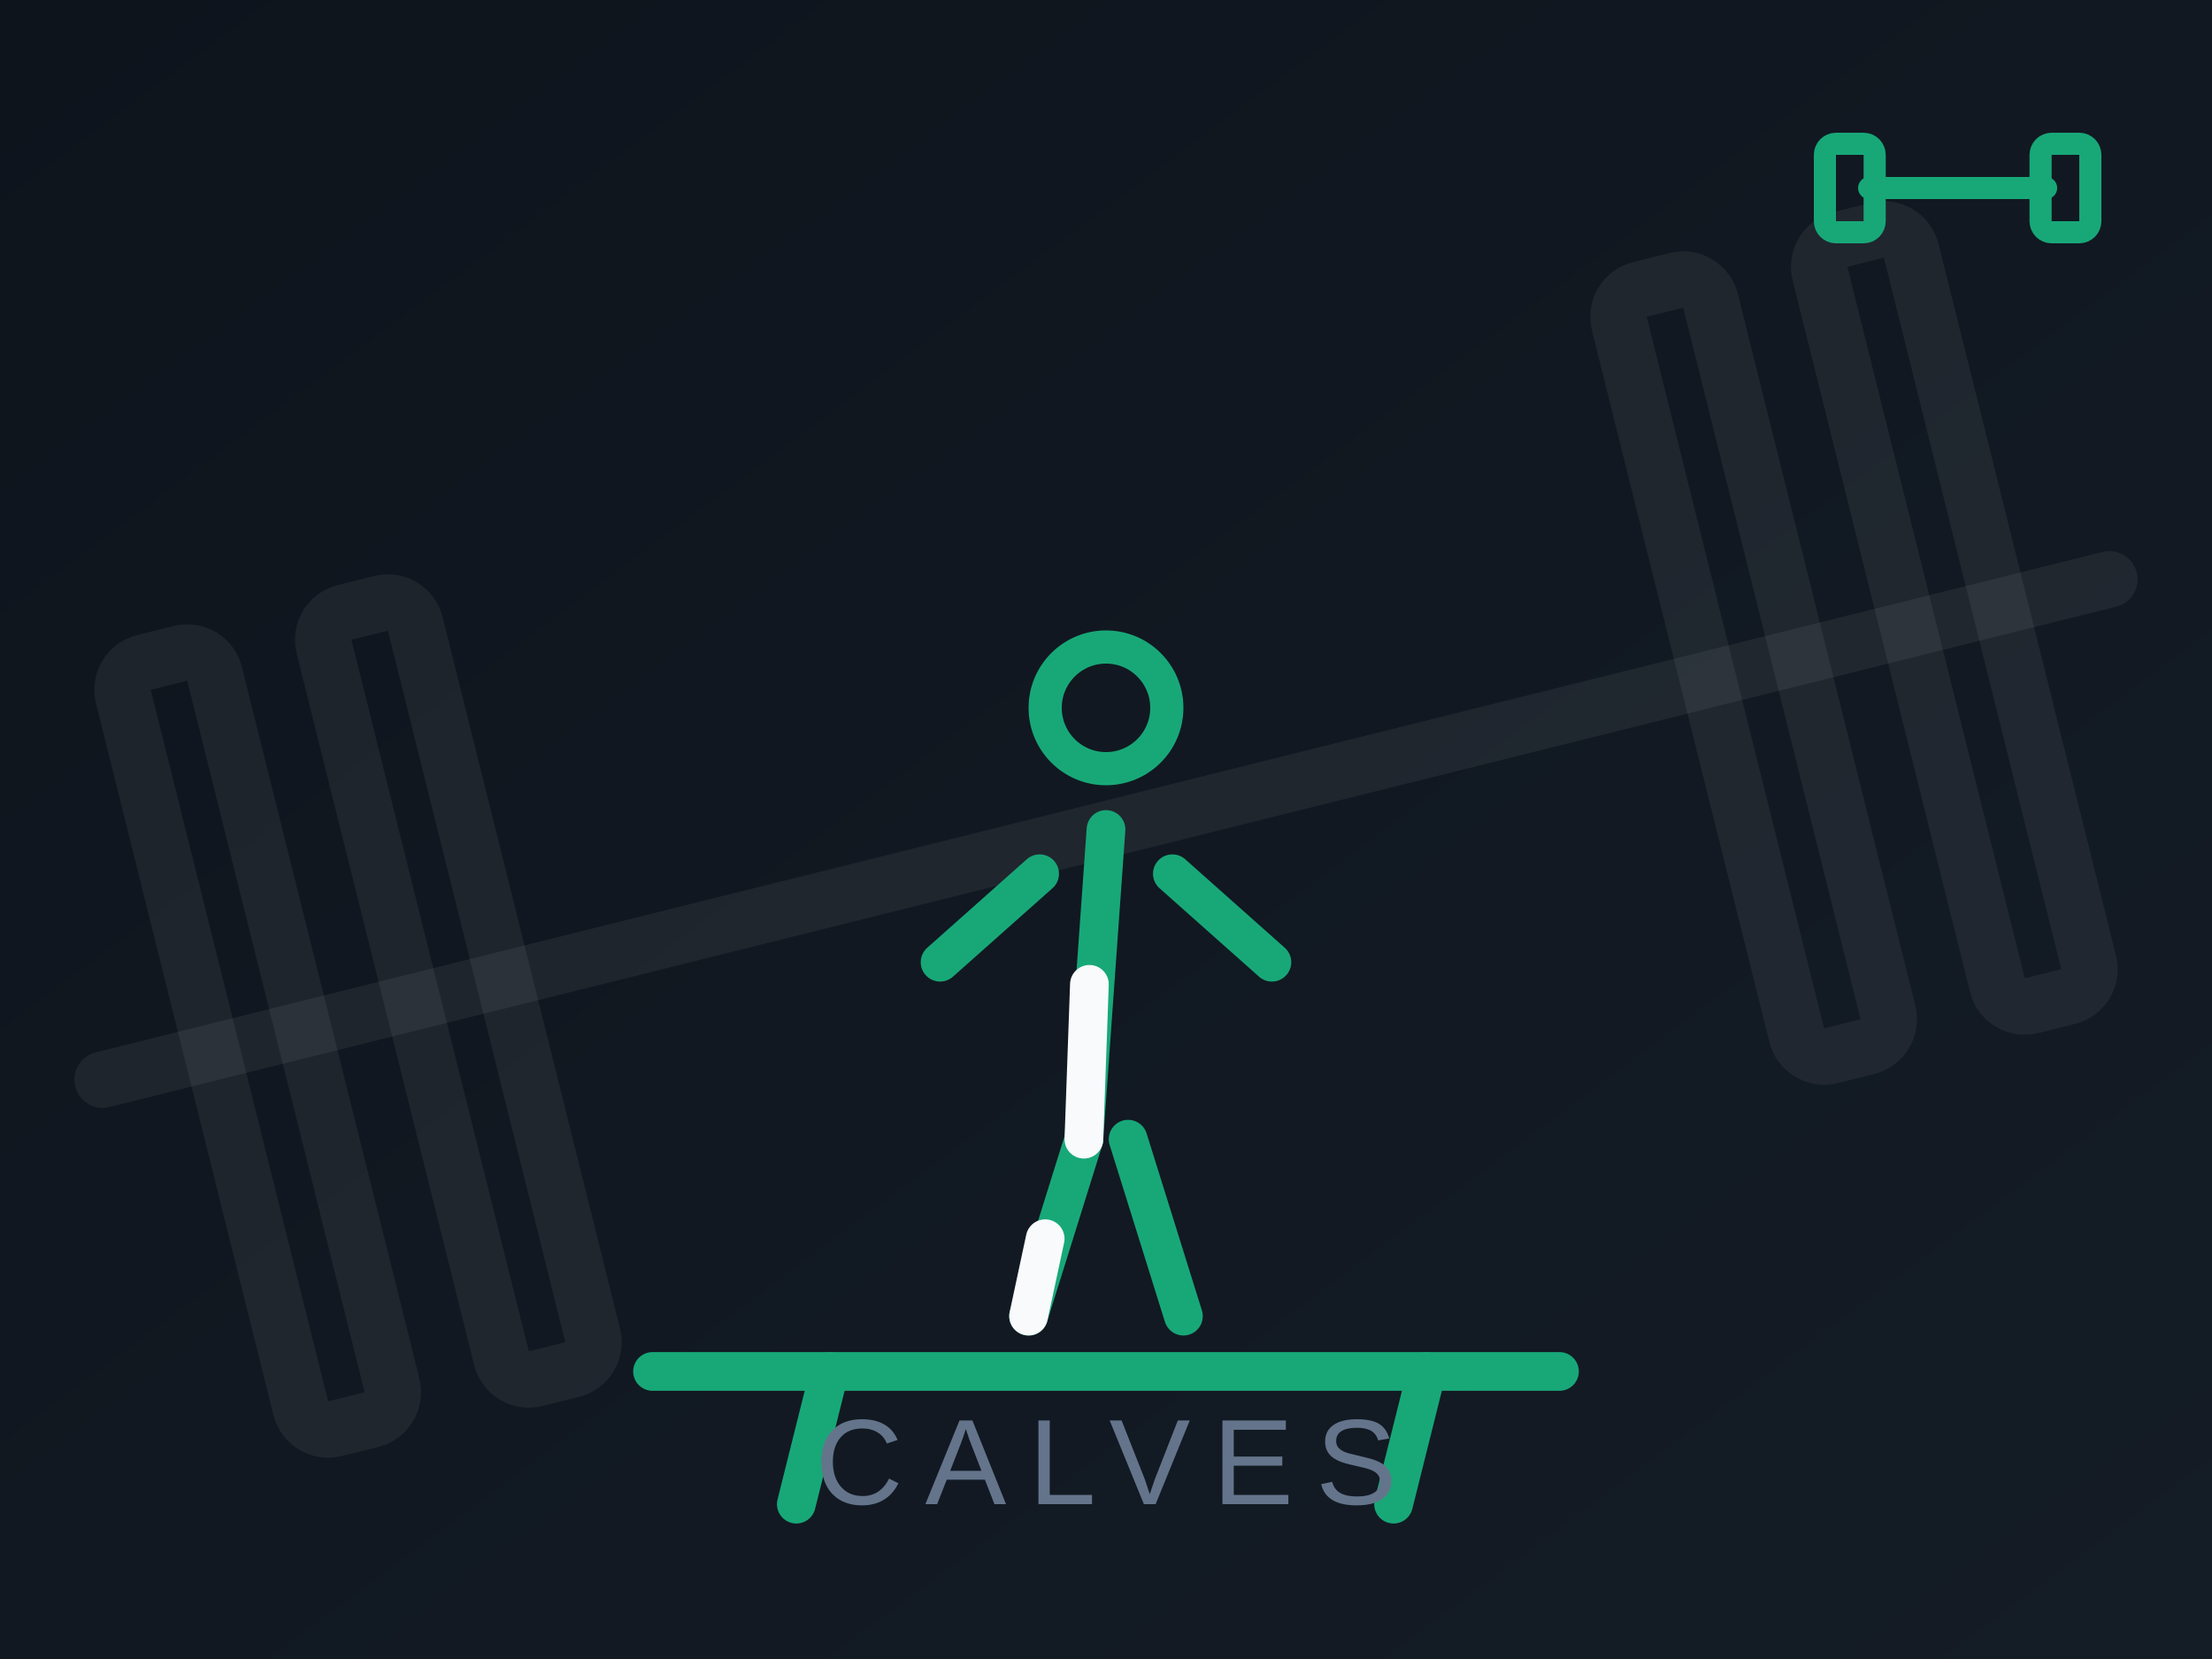
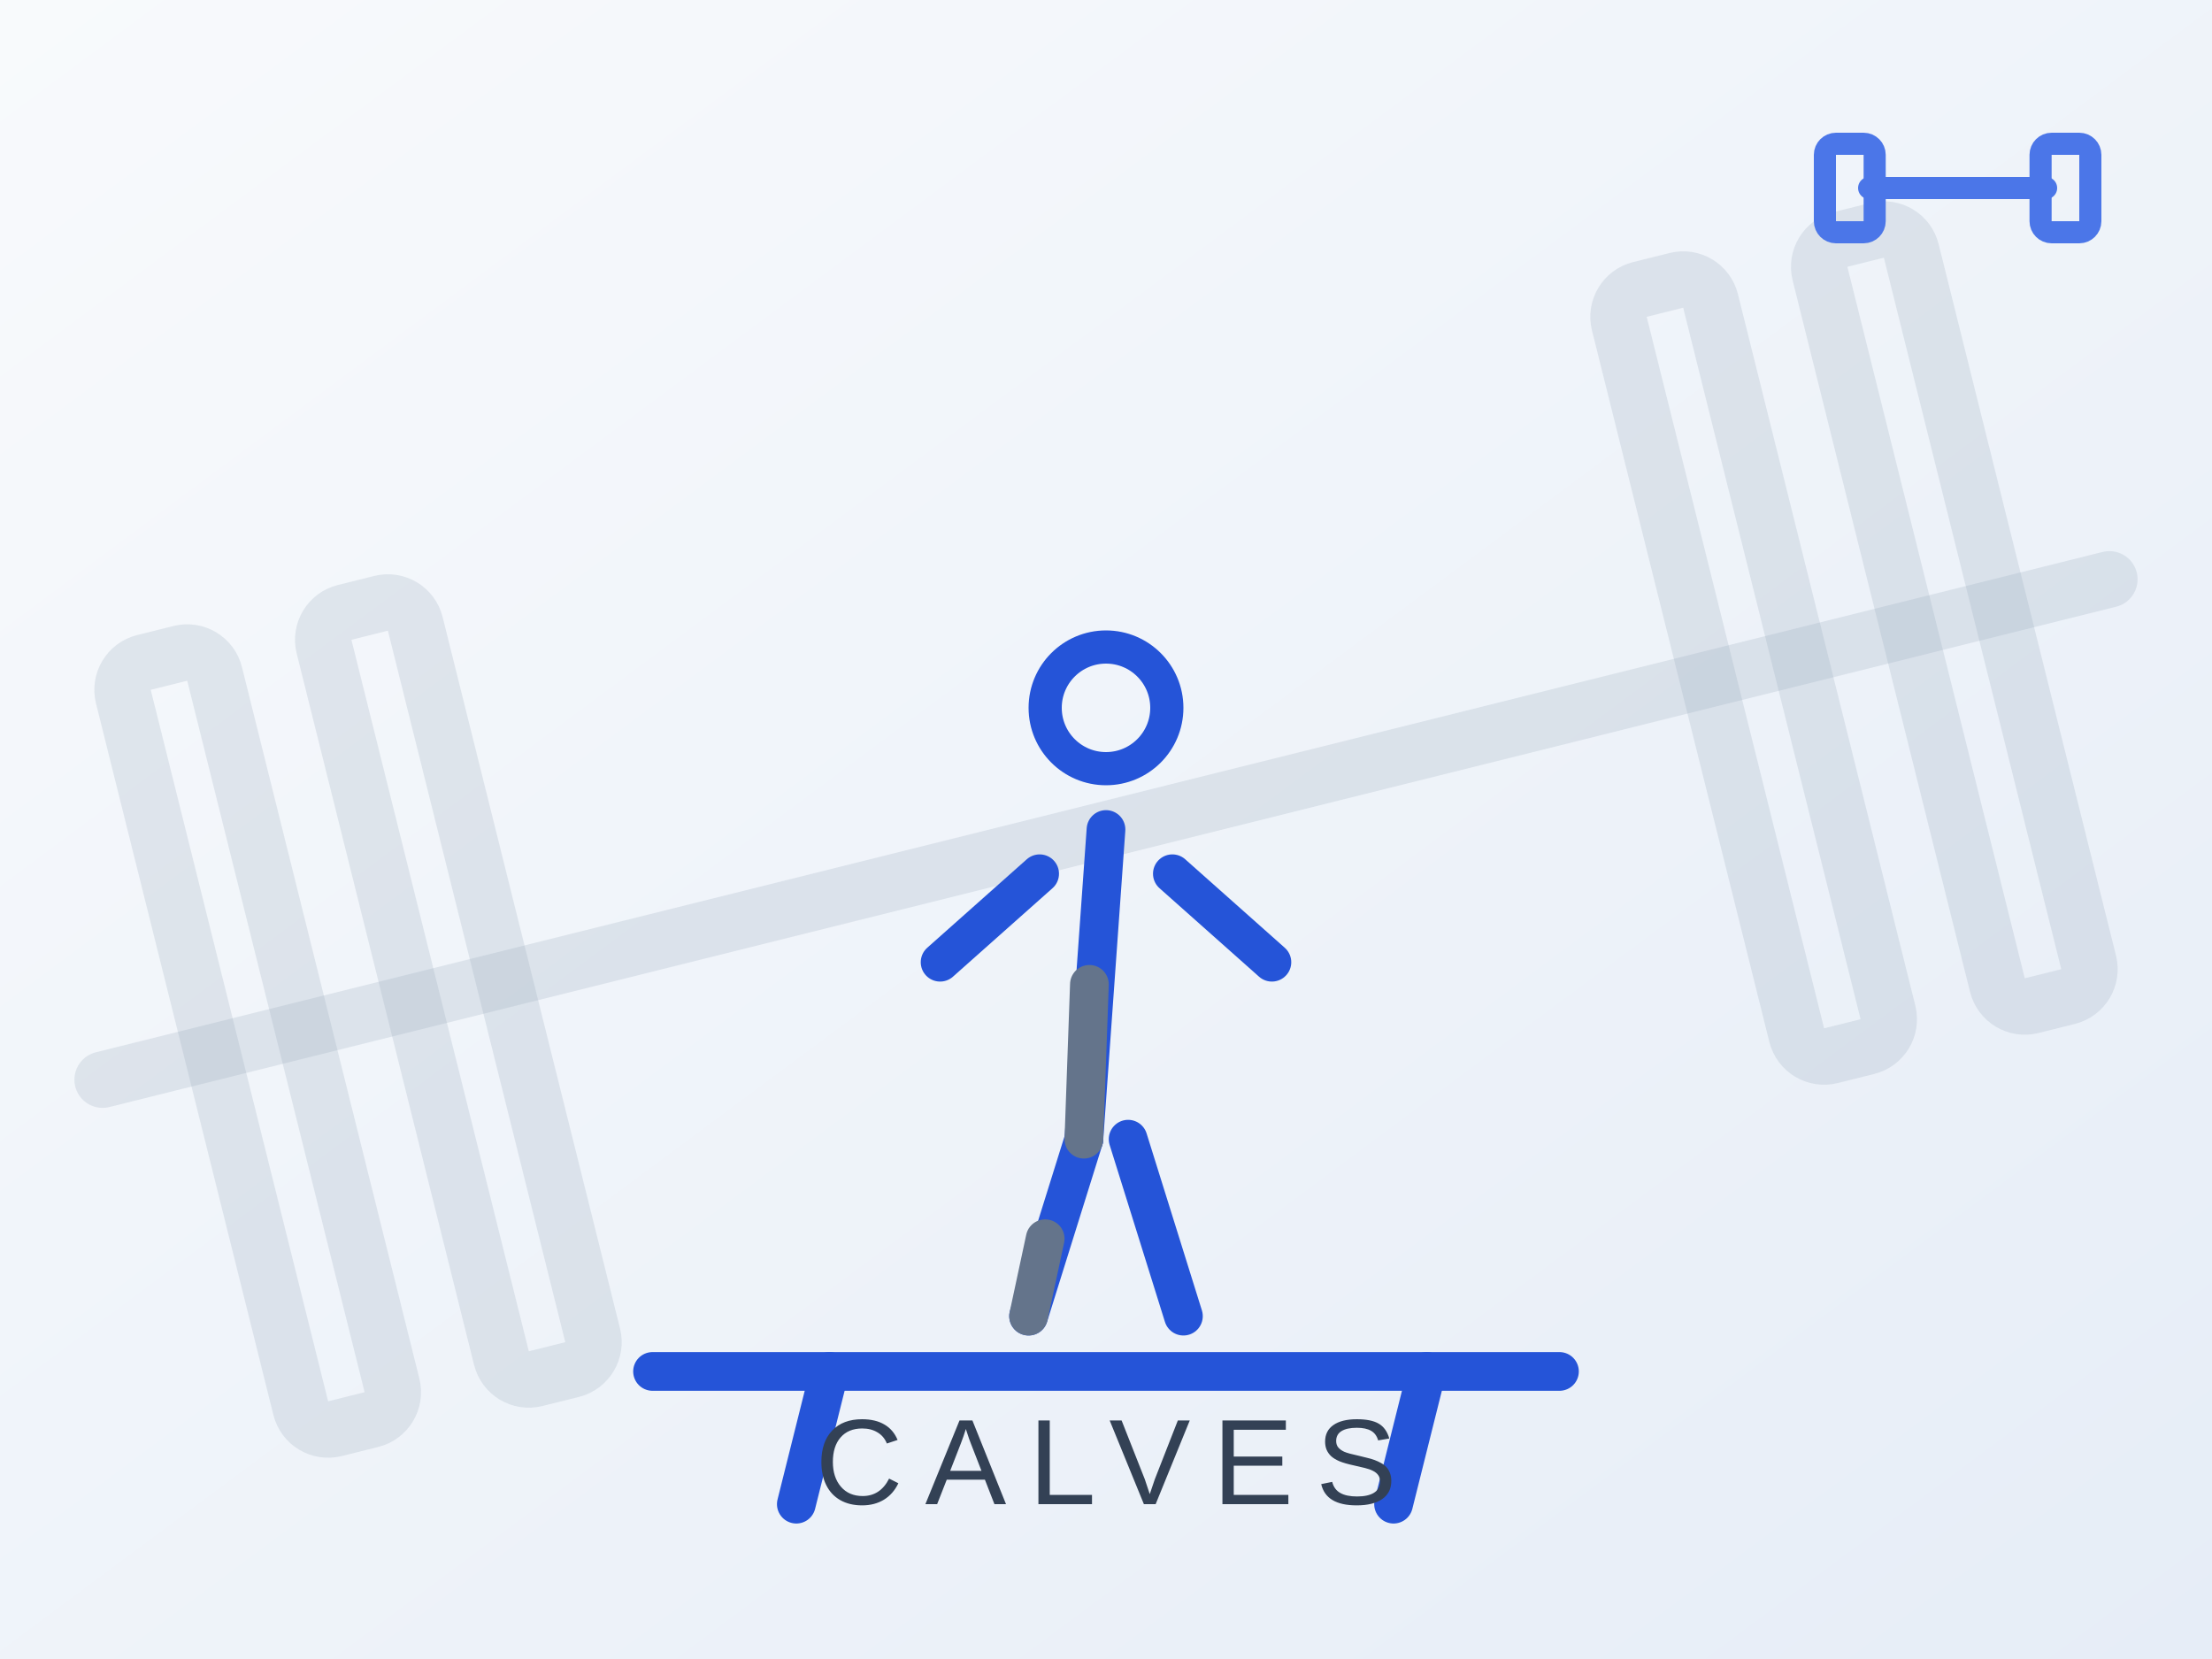
<svg xmlns="http://www.w3.org/2000/svg" viewBox="0 0 400 300" width="400" height="300">
  <defs>
    <linearGradient id="bg" x1="0" y1="0" x2="1" y2="1">
-       <stop offset="0" stop-color="#0e141c" />
-       <stop offset="1" stop-color="#141c26" />
+       <stop offset="0" stop-color="#f8fafc" />
+       <stop offset="1" stop-color="#e6edf7" />
    </linearGradient>
  </defs>
  <rect width="400" height="300" fill="url(#bg)" />
-   <g stroke="#ffffff" stroke-opacity="0.06" stroke-width="6" stroke-linecap="round" stroke-linejoin="round" fill="none" transform="translate(200,150) rotate(-14) scale(1.7)">
+   <g stroke="#94a3b8" stroke-opacity="0.22" stroke-width="6" stroke-linecap="round" stroke-linejoin="round" fill="none" transform="translate(200,150) rotate(-14) scale(1.7)">
    <line x1="-110" y1="0" x2="110" y2="0" />
    <rect x="-98" y="-42" width="10" height="84" rx="3" />
    <rect x="-76" y="-42" width="10" height="84" rx="3" />
    <rect x="66" y="-42" width="10" height="84" rx="3" />
    <rect x="88" y="-42" width="10" height="84" rx="3" />
  </g>
-   <g stroke="#18A878" stroke-width="4" fill="none" stroke-linecap="round" stroke-linejoin="round">
+   <g stroke="#4b76e8" stroke-width="4" fill="none" stroke-linecap="round" stroke-linejoin="round">
    <line x1="338" y1="34" x2="370" y2="34" />
    <rect x="330" y="26" width="9" height="16" rx="2" />
    <rect x="369" y="26" width="9" height="16" rx="2" />
  </g>
  <g fill="none" stroke-linecap="round" stroke-linejoin="round">
-     <g stroke="#18A878" stroke-width="7">
+     <g stroke="#2554d8" stroke-width="7">
      <line x1="118" y1="248" x2="282" y2="248" />
      <line x1="150" y1="248" x2="144" y2="272" />
      <line x1="258" y1="248" x2="252" y2="272" />
      <line x1="186" y1="238" x2="196" y2="206" />
      <line x1="214" y1="238" x2="204" y2="206" />
      <line x1="196" y1="206" x2="200" y2="150" />
      <line x1="188" y1="158" x2="170" y2="174" />
      <line x1="212" y1="158" x2="230" y2="174" />
    </g>
-     <g stroke="#f8fafc" stroke-width="7">
+     <g stroke="#64748b" stroke-width="7">
      <line x1="196" y1="206" x2="197" y2="178" />
      <line x1="186" y1="238" x2="189" y2="224" />
    </g>
-     <circle cx="200" cy="128" r="11" stroke="#18A878" stroke-width="6" />
+     <circle cx="200" cy="128" r="11" stroke="#2554d8" stroke-width="6" />
  </g>
-   <text x="200" y="272" text-anchor="middle" font-family="Arial, Helvetica, sans-serif" font-size="22" letter-spacing="4" fill="#64748b">CALVES</text>
+   <text x="200" y="272" text-anchor="middle" font-family="Arial, Helvetica, sans-serif" font-size="22" letter-spacing="4" fill="#334155">CALVES</text>
</svg>
